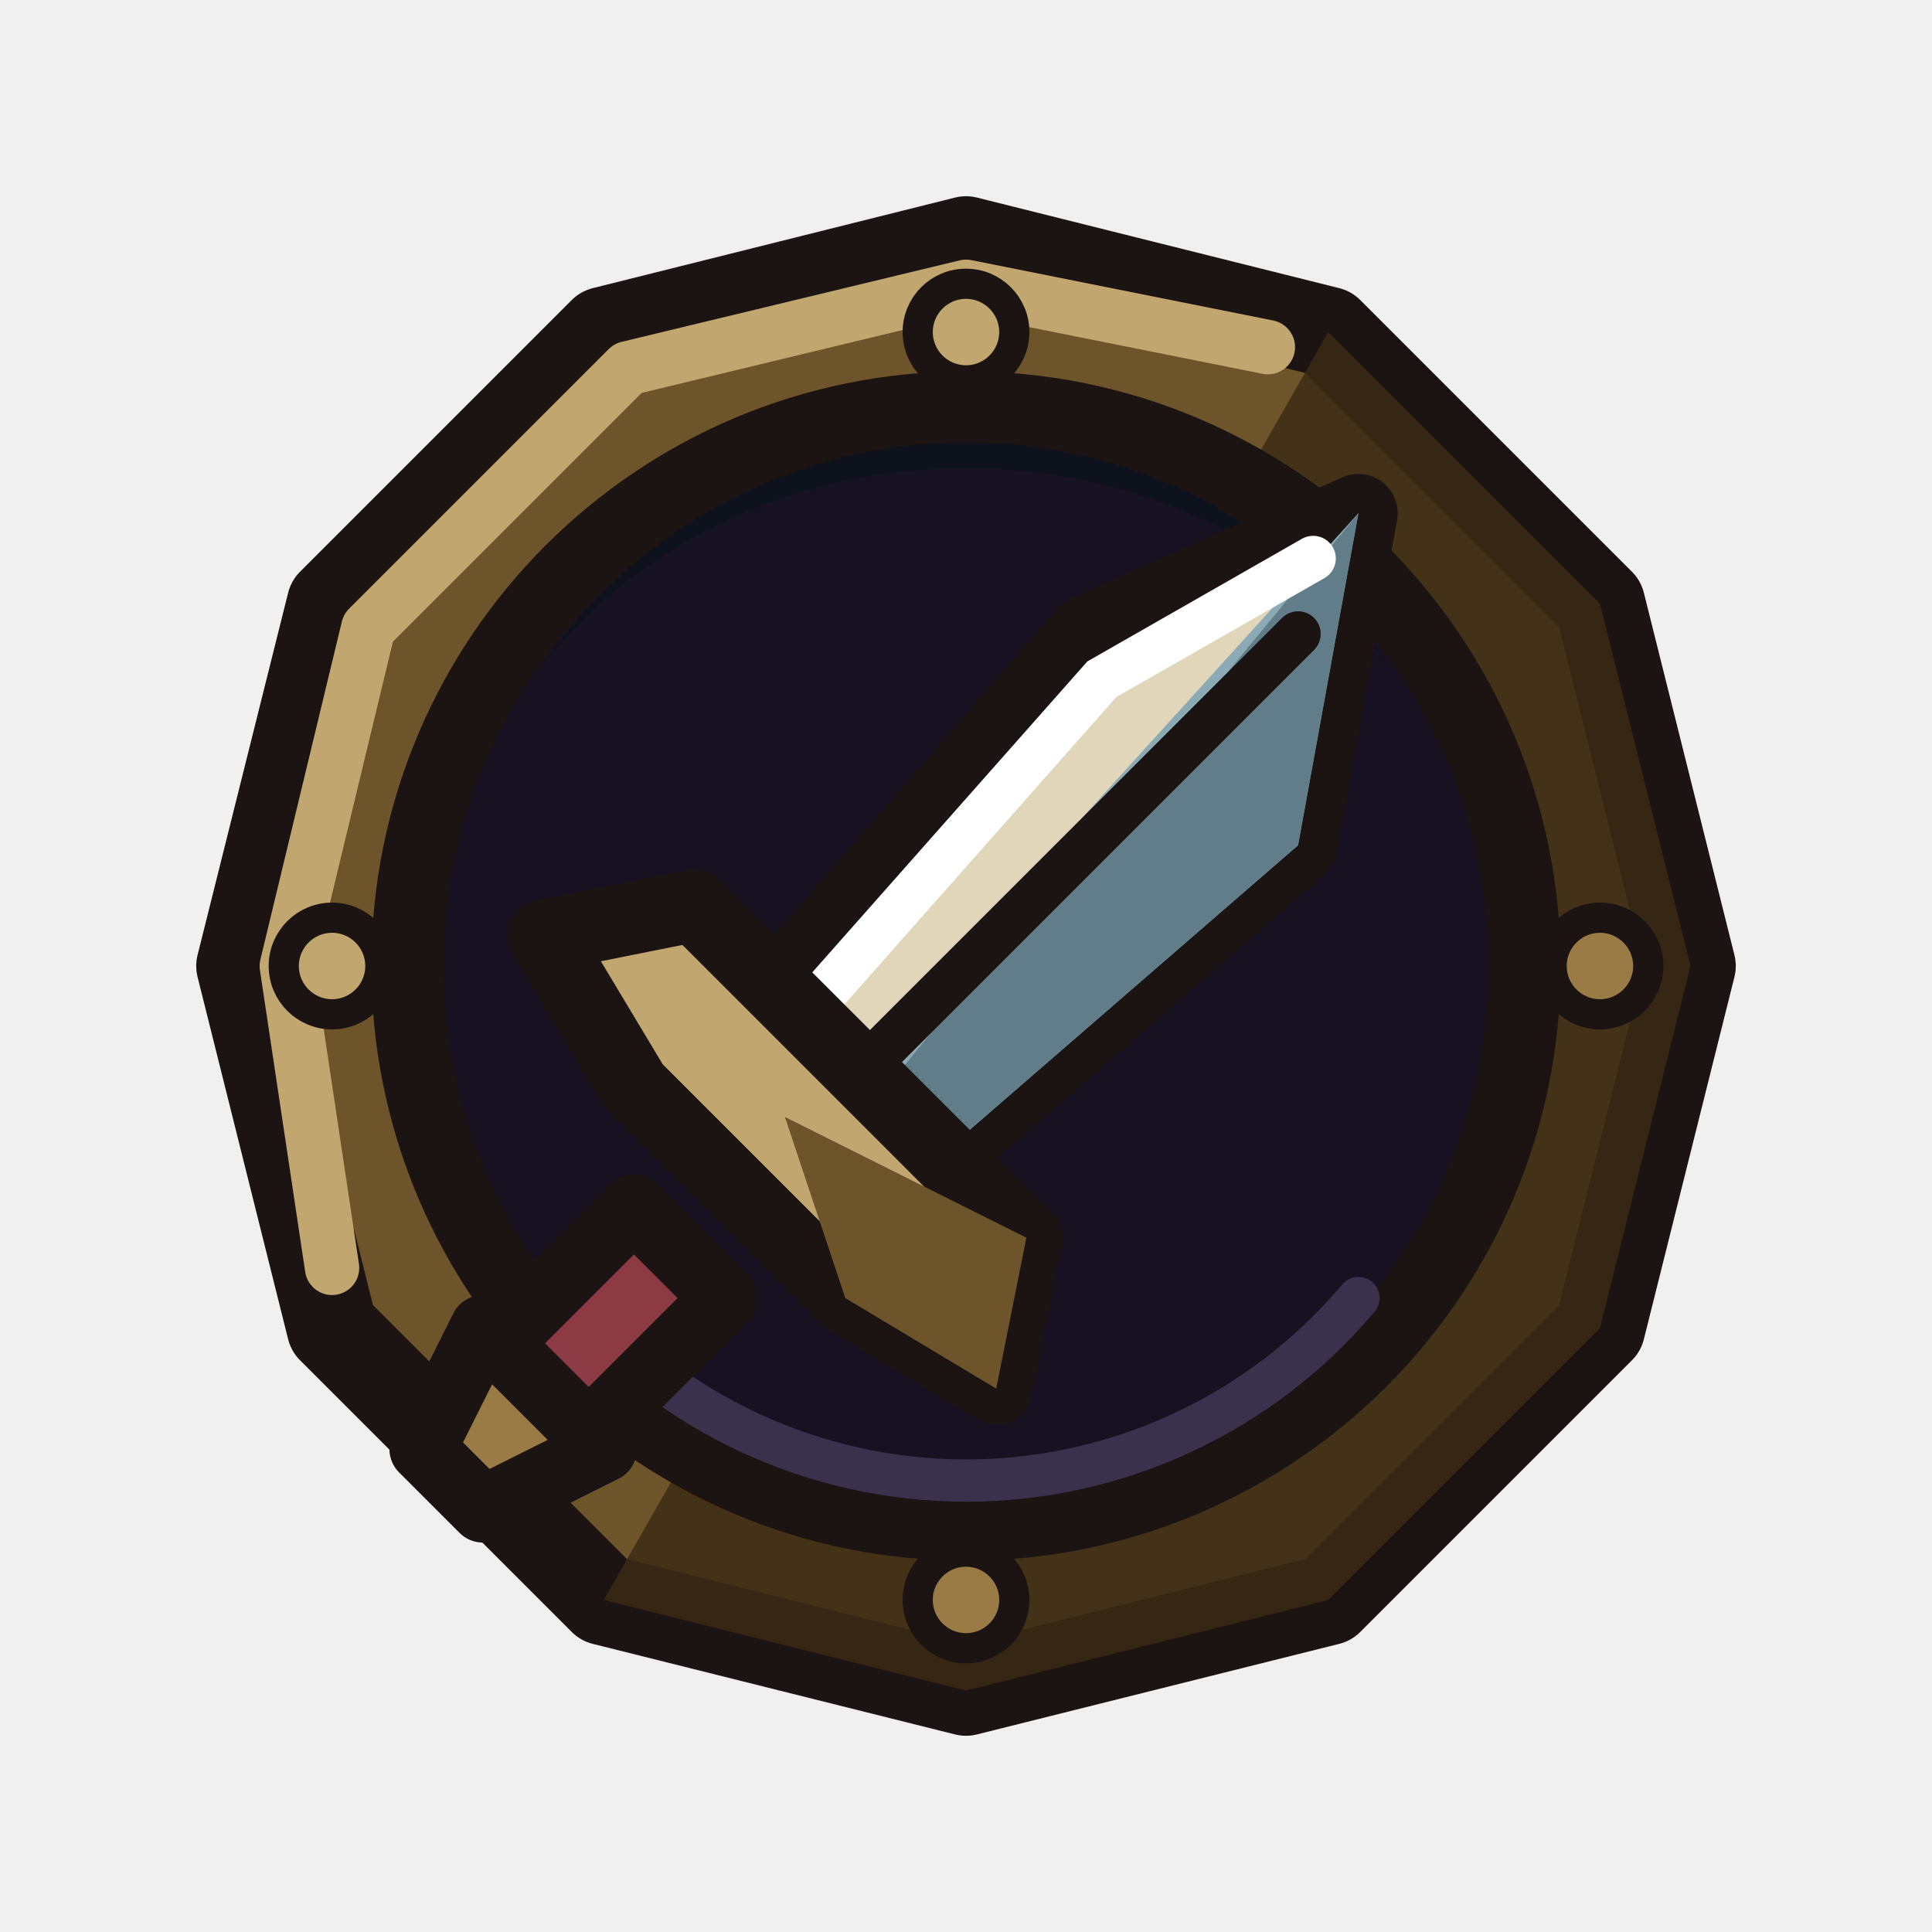
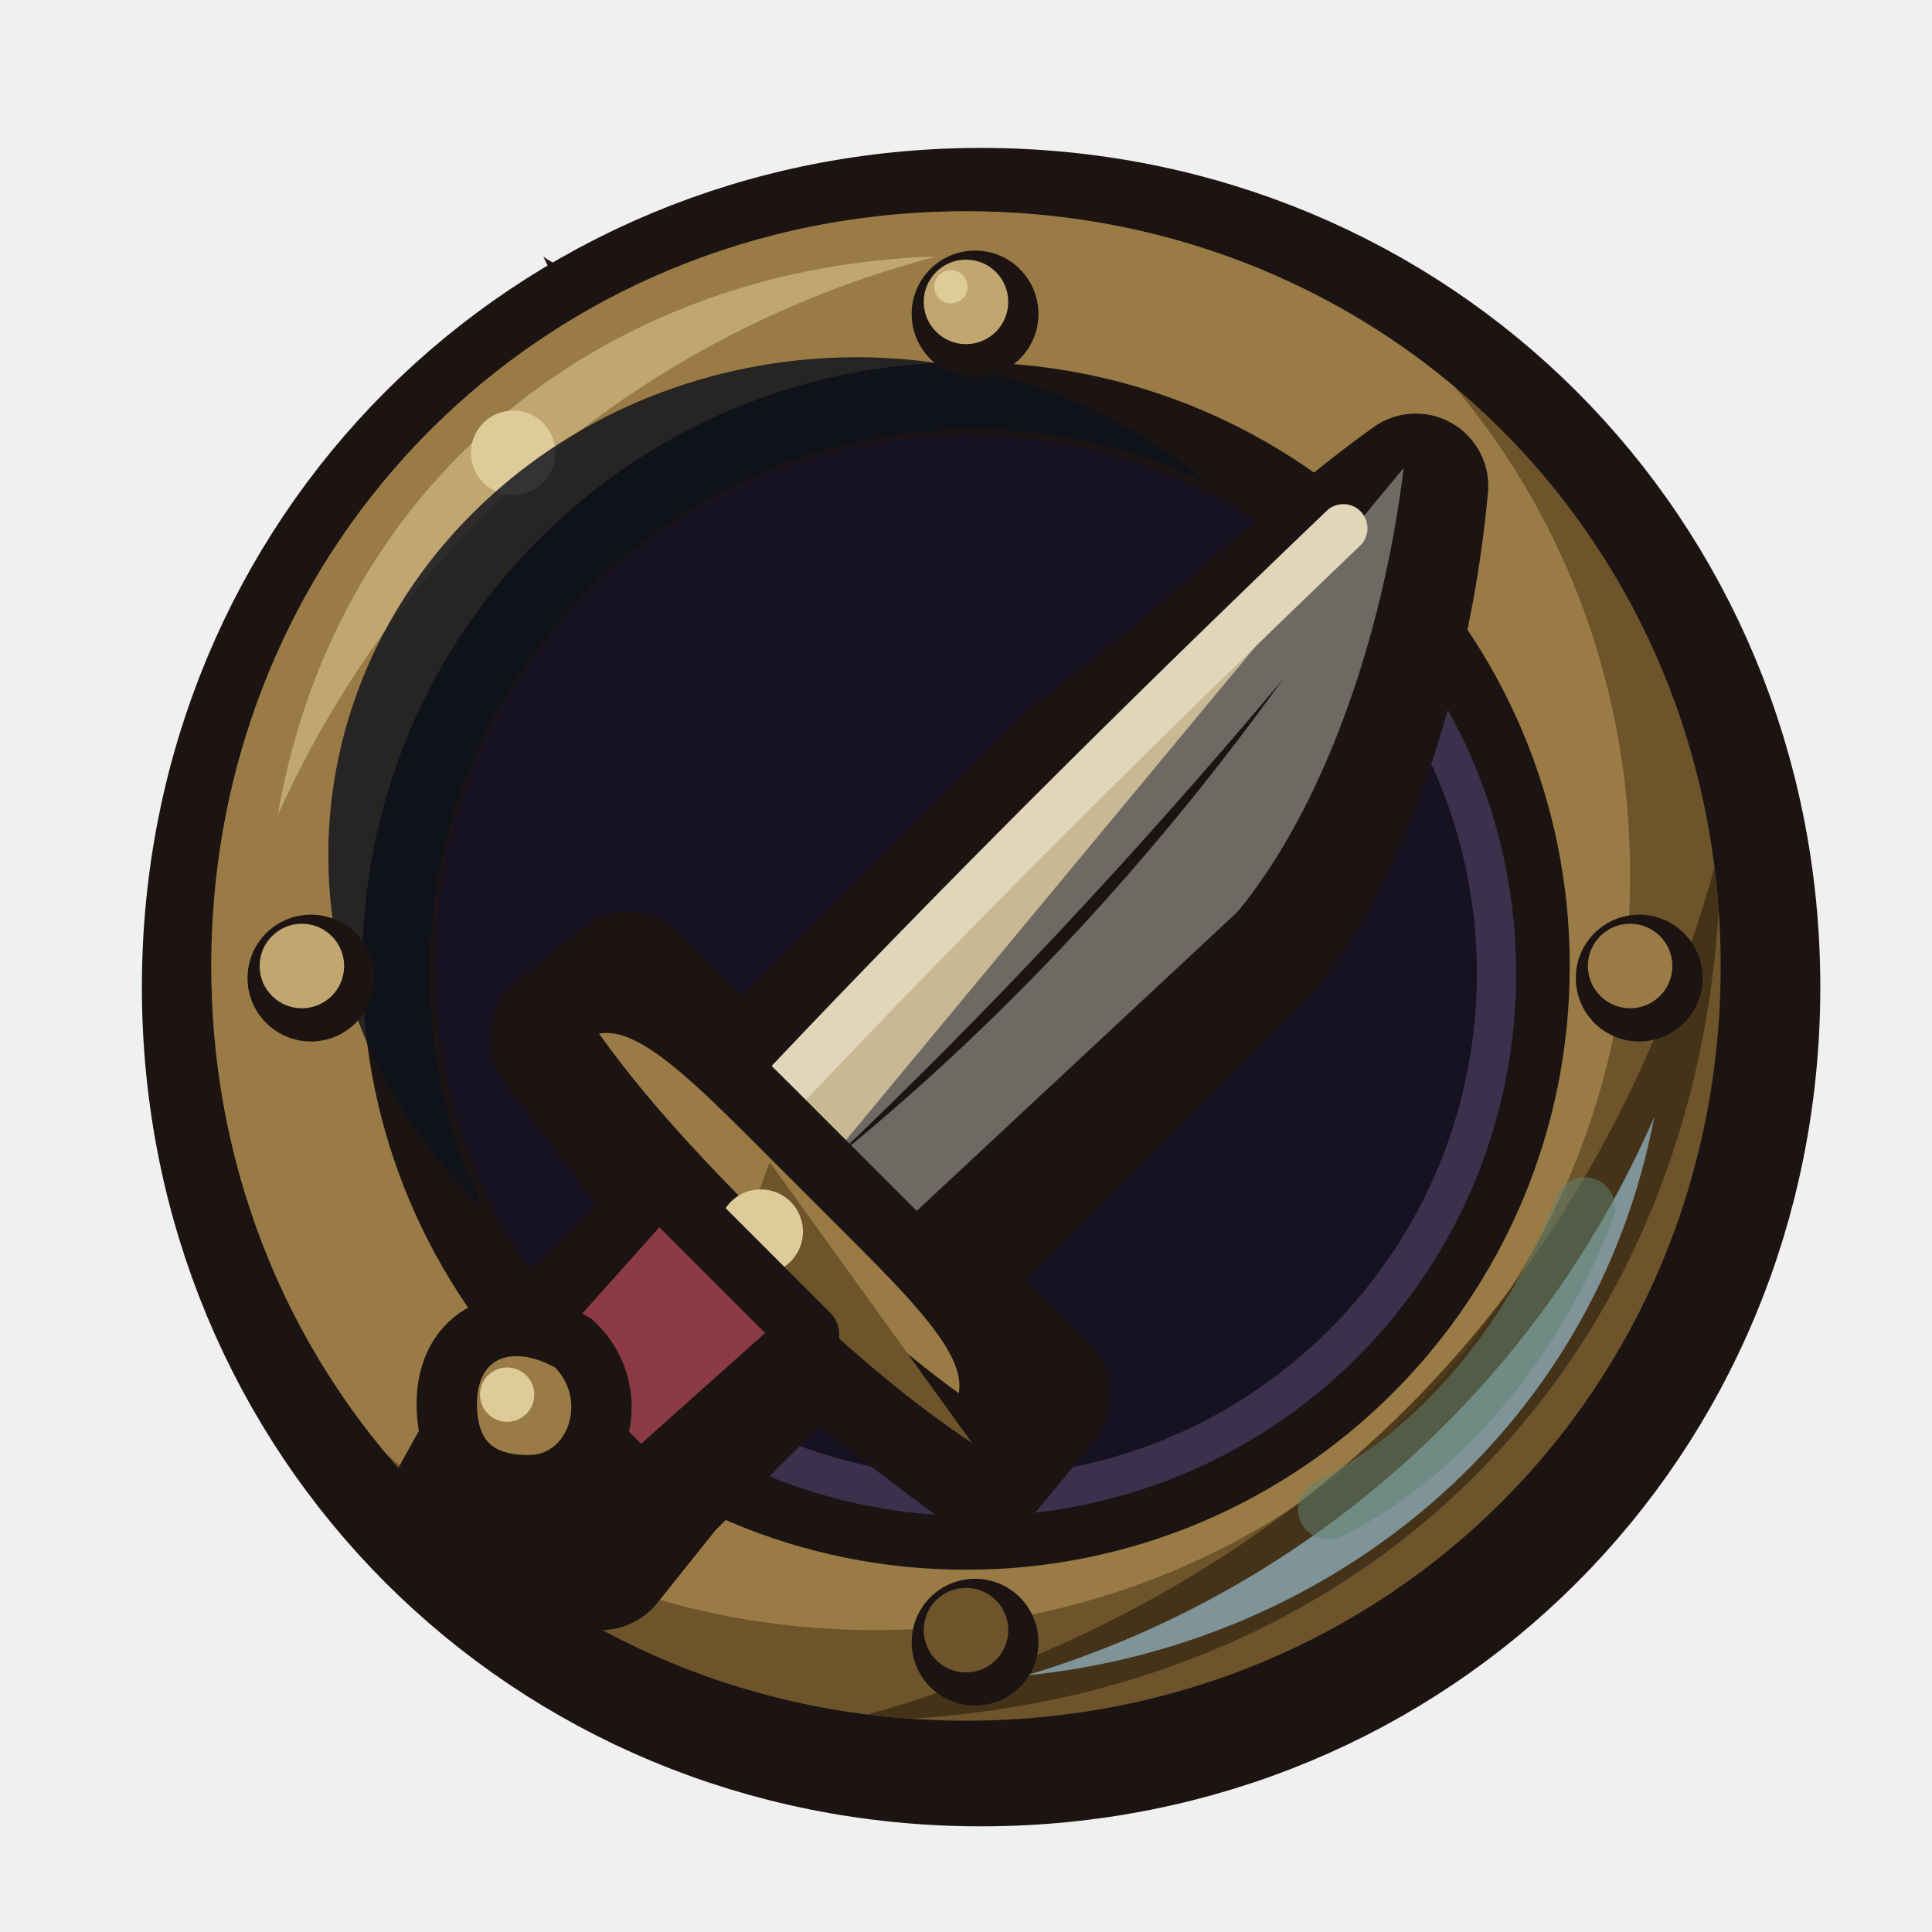
<svg xmlns="http://www.w3.org/2000/svg" class="svg-ui_node_fight" viewBox="0 0 64 64" width="64" height="64">
+   <style>
+ .svg-ui_node_fight g { transform-box: view-box; }
+ .svg-ui_node_fight #root { transform-origin: 32px 32px; }
+ .svg-ui_node_fight #sword { transform-origin: 32px 32px; }
+ .svg-ui_node_fight #sheen { opacity: 0; }
+ 
+ /* idle 3000ms: 0 -&gt; 1500 -&gt; 3000 */
+ @keyframes svg-ui_node_fight-idle-sword {
+   0% { transform: translate(0px,0px) rotate(0deg) scale(1,1); animation-timing-function: ease-in-out; }
+   50% { transform: translate(0.6px,-0.6px) rotate(1.6deg) scale(1,1); animation-timing-function: ease-in-out; }
+   100% { transform: translate(0px,0px) rotate(0deg) scale(1,1); }
+ }
+ @keyframes svg-ui_node_fight-idle-sheen {
+   0% { opacity: 0; animation-timing-function: ease-in-out; }
+   50% { opacity: 0.85; animation-timing-function: ease-in-out; }
+   100% { opacity: 0; }
+ }
+ .svg-ui_node_fight:not([data-anim]) #sword,
+ .svg-ui_node_fight[data-anim="idle"] #sword {
+   animation: svg-ui_node_fight-idle-sword 3s infinite;
+ }
+ .svg-ui_node_fight:not([data-anim]) #sheen,
+ .svg-ui_node_fight[data-anim="idle"] #sheen {
+   animation: svg-ui_node_fight-idle-sheen 3s infinite;
+ }
+ </style>
+   <defs>
+     <clipPath id="ui_node_fight-cbase">
+       <path d="M32,7 C46,7 57,18 57,32 C57,46 46,57 32,57 C18,57 7,46 7,32 C7,18 18,7 32,7 Z" />
+     </clipPath>
+   </defs>
  <g id="root">
-     <polygon points="32,8 44,11 53,20 56,32 53,44 44,53 32,56 20,53 11,44 8,32 11,20 20,11" fill="#6E542B" stroke="#1C1412" stroke-width="3" stroke-linejoin="round" />
-     <polygon points="44,11 53,20 56,32 53,44 44,53 32,56 20,53 32,32" fill="#3B2B14" opacity="0.82" />
-     <polyline points="11,42 9.5,32 12.2,20.8 20.8,12.2 32,9.5 42,11.5" fill="none" stroke="#C2A670" stroke-width="1.8" stroke-linecap="round" stroke-linejoin="round" />
-     <circle cx="32" cy="32" r="18.5" fill="#161221" stroke="#1C1412" stroke-width="2.4" />
-     <path d="M18,22 A17,17 0 0,1 46,22 A17,15 0 0,0 18,22 Z" fill="#0D111C" opacity="0.8" />
-     <path d="M19,43 A17,17 0 0,0 45,43" fill="none" stroke="#3A324D" stroke-width="1.4" stroke-linecap="round" />
-     <circle cx="32" cy="11" r="1.6" fill="#C2A670" stroke="#1C1412" stroke-width="1" />
-     <circle cx="53" cy="32" r="1.6" fill="#9A7B46" stroke="#1C1412" stroke-width="1" />
-     <circle cx="32" cy="53" r="1.6" fill="#9A7B46" stroke="#1C1412" stroke-width="1" />
-     <circle cx="11" cy="32" r="1.6" fill="#C2A670" stroke="#1C1412" stroke-width="1" />
+     <path d="M32,7 C46,7 57,18 57,32 C57,46 46,57 32,57 C18,57 7,46 7,32 C7,18 18,7 32,7 Z" transform="translate(.5 .7)" fill="#1C1412" stroke="#1C1412" stroke-width="5.6" stroke-linejoin="round" />
+     <path d="M32,7 C46,7 57,18 57,32 C57,46 46,57 32,57 C18,57 7,46 7,32 C7,18 18,7 32,7 Z" fill="#6E542B" />
+     <g clip-path="url(#ui_node_fight-cbase)">
+       <path d="M32,7 C46,7 57,18 57,32 C57,46 46,57 32,57 C18,57 7,46 7,32 C7,18 18,7 32,7 Z" transform="translate(-3 -3)" fill="#9A7B46" />
+       <path d="M57,28 C57,45 45,57 28,57 C43,53 53,43 57,28 Z" fill="#3B2B14" opacity="0.8" />
+       <path d="M9.2,27 C11.2,15.5 20.5,8.8 31,8.5 C21.5,11 13.5,17.5 9.2,27 Z" fill="#C2A670" />
+       <path d="M54.8,37 C52.8,47.5 44,54.5 34,55.5 C43,52.8 50.8,46.2 54.8,37 Z" fill="#8CAAB5" opacity="0.82" />
+       <circle cx="17" cy="15" r="1.4" fill="#DDCB9A" />
+       <path d="M44,50 C48,48 51,44 52.5,40" fill="none" stroke="#5F8272" stroke-width="2" stroke-linecap="round" opacity="0.52" />
+     </g>
+     <path d="M18,8.5 Q19.2,11.2 20.8,8.2 Q19.2,9.4 18,8.5 Z" fill="#1C1412" />
+     <circle cx="32" cy="32" r="18.8" fill="#161221" stroke="#1C1412" stroke-width="2.4" />
+     <path d="M16,40 A18,18 0 0 1 40,16 A17.5,16.5 0 0 0 16,40 Z" fill="#0D111C" opacity="0.82" />
+     <path d="M20,44.5 A17,17 0 0 0 44.5,20" fill="none" stroke="#3A324D" stroke-width="1.3" stroke-linecap="round" />
+     <circle cx="32.3" cy="10.4" r="2.1" fill="#1C1412" />
+     <circle cx="32" cy="10" r="1.4" fill="#C2A670" />
+     <circle cx="31.5" cy="9.5" r="0.55" fill="#DDCB9A" />
+     <circle cx="54.3" cy="32.4" r="2.1" fill="#1C1412" />
+     <circle cx="54" cy="32" r="1.4" fill="#9A7B46" />
+     <circle cx="32.3" cy="54.4" r="2.1" fill="#1C1412" />
+     <circle cx="32" cy="54" r="1.4" fill="#6E542B" />
+     <circle cx="10.3" cy="32.4" r="2.1" fill="#1C1412" />
+     <circle cx="10" cy="32" r="1.4" fill="#C2A670" />
    <g id="sword">
-       <polygon points="45,17 43,28 28,41 23,36 36,21" fill="#E2D6BA" stroke="#1C1412" stroke-width="2.6" stroke-linejoin="round" />
-       <polygon points="45,17 43,28 28,41 25.5,38.5" fill="#8CAAB5" />
-       <polygon points="45,17 43,28 28,41 26.5,39.5" fill="#5A7682" opacity="0.85" />
-       <polyline points="25,35.5 36.5,22.5 43.5,18.5" fill="none" stroke="#FFFFFF" stroke-width="1.5" stroke-linecap="round" />
-       <line x1="26" y1="38" x2="43" y2="21" stroke="#1C1412" stroke-width="1.5" stroke-linecap="round" />
-       <polygon points="18,31 23,30 34,41 33,46 28,43 21,36" fill="#C2A670" stroke="#1C1412" stroke-width="2.4" stroke-linejoin="round" />
-       <polygon points="26,37 34,41 33,46 28,43" fill="#6E542B" />
-       <polygon points="21,40 24,43 19,48 16,45" fill="#8C3B45" stroke="#1C1412" stroke-width="2.2" stroke-linejoin="round" />
-       <polygon points="16,44 20,48 16,50 14,48" fill="#9A7B46" stroke="#1C1412" stroke-width="2.2" stroke-linejoin="round" />
+       <path d="M46.5,15.5 C46,21 44.2,26.8 41.5,30.5 L30.2,41.8 L34,45.6 L32.2,47.8 L26.5,43.5 L21.5,48.5 L19.5,51 L15,49 L17.5,44.5 L22.5,39.5 L18.2,33.8 L20.4,32 L24.2,35.8 L35.5,24.5 C39.2,21.8 43,18 46.5,15.5 Z" transform="translate(.4 .6)" fill="#1C1412" stroke="#1C1412" stroke-width="4.8" stroke-linejoin="round" />
+       <path d="M46.5,15.5 C45.8,21.2 43.8,26.8 41,30.2 L29.2,41.2 L24.8,36.8 L35.8,25 C39.2,22.2 43.2,18.2 46.5,15.5 Z" fill="#C8B894" stroke="#1C1412" stroke-width="2.2" stroke-linejoin="round" />
+       <path d="M46.5,15.5 C45.8,21.2 43.8,26.8 41,30.2 L29.2,41.2 L27,39 L46.5,15.5 Z" fill="#6E6A63" />
+       <path d="M26.2,35.8 C31.5,30.2 37.5,24.2 44.5,17.5" fill="none" stroke="#E2D6BA" stroke-width="1.6" stroke-linecap="round" />
+       <path d="M27.5,38.5 Q35.2,31.2 42.5,22.5 Q35.8,31.8 27.5,38.5 Z" fill="#1C1412" />
+       <path d="M18.2,33.8 C20.5,32.2 22.2,33.5 25.5,36.8 L29.2,40.5 C32.5,43.8 33.8,45.5 32.2,47.8 C29.8,46.2 27.5,44.2 24.5,41.2 C21.5,38.2 19.8,36.2 18.2,33.8 Z" fill="#9A7B46" stroke="#1C1412" stroke-width="2.2" stroke-linejoin="round" />
+       <path d="M25.5,38.5 L32.2,47.8 C29.8,46.2 27.5,44.2 24.5,41.2 Z" fill="#6E542B" />
+       <circle cx="25.2" cy="40.8" r="1.4" fill="#DDCB9A" />
+       <path d="M21.8,39.2 L26.8,44.2 L21.2,49.2 L16.8,44.8 Z" fill="#8C3B45" stroke="#1C1412" stroke-width="2" stroke-linejoin="round" />
+       <path d="M14.8,46.5 C14.8,44.2 16.8,43.2 19,44.5 C20.8,46.2 19.8,49.2 17.5,49.2 C15.5,49.2 14.8,48 14.8,46.5 Z" fill="#9A7B46" stroke="#1C1412" stroke-width="2" stroke-linejoin="round" />
+       <circle cx="16.8" cy="46.2" r="0.9" fill="#DDCB9A" />
    </g>
+     <path id="sheen" opacity="0" d="M10.5,26 A22,22 0 0 1 30,9.5" fill="none" stroke="#DDCB9A" stroke-width="1.6" stroke-linecap="round" />
  </g>
</svg>
